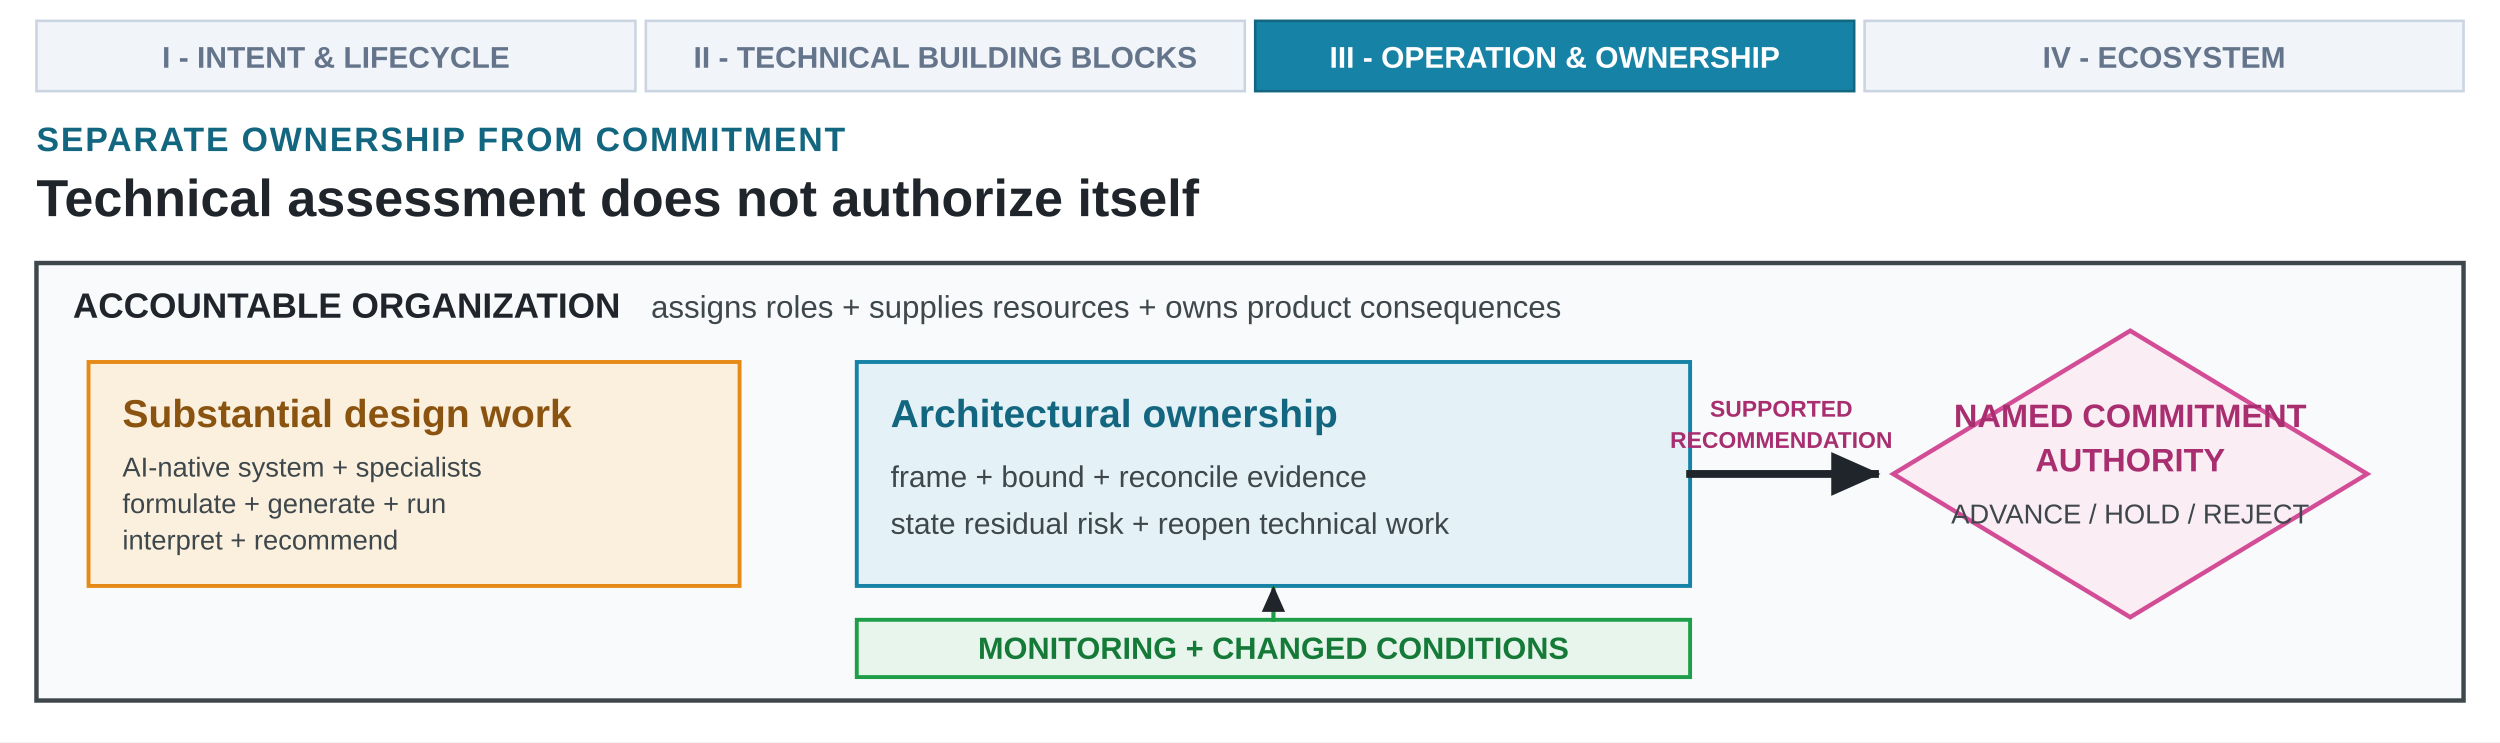
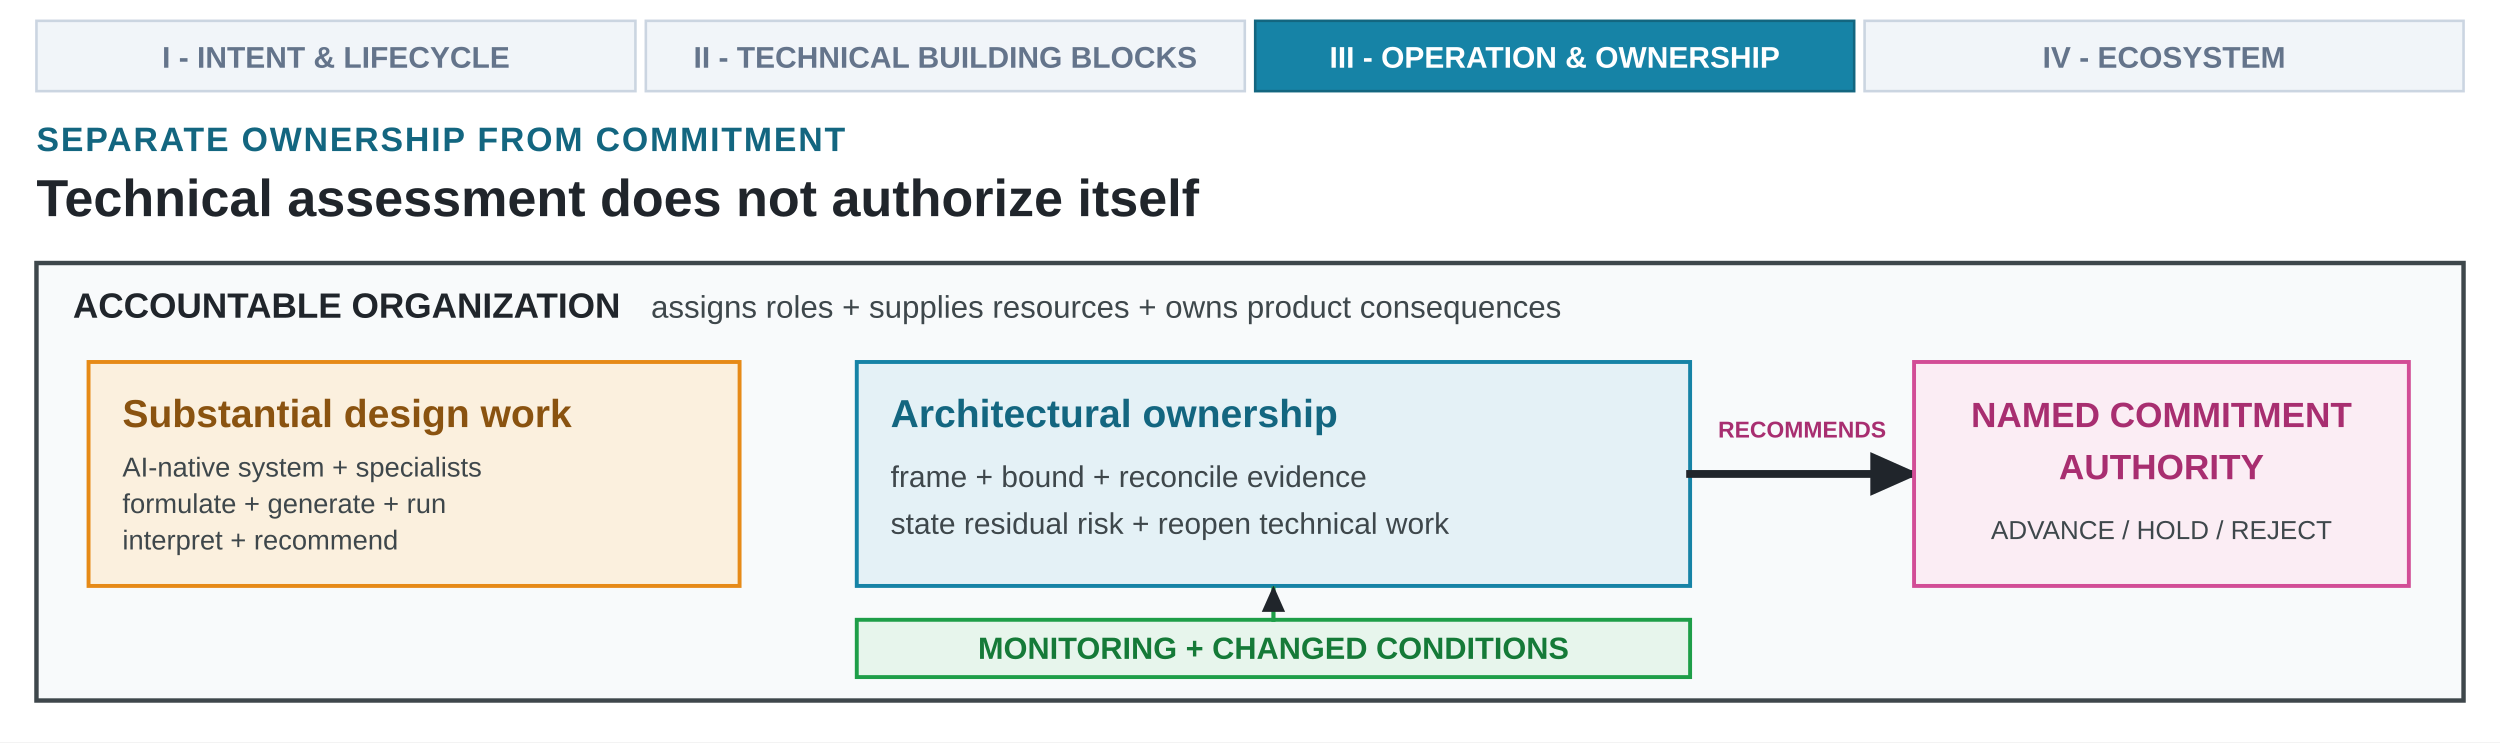
<svg xmlns="http://www.w3.org/2000/svg" viewBox="0 0 960 285" role="img" aria-labelledby="cover-title-11 cover-desc-11">
  <defs>
    <marker id="arrow-ink" viewBox="0 0 10 10" refX="8" refY="5" markerWidth="7" markerHeight="7" orient="auto">
      <path d="M 0 1 L 9 5 L 0 9 Z" fill="#20252B" />
    </marker>
  </defs>
  <rect x="0" y="0" width="960" height="285" fill="#FFFFFF" />
  <rect x="14.0" y="8" width="230.0" height="27" fill="#F1F5F9" stroke="#CBD5E1" stroke-width="1.0" />
  <text x="129.0" y="26" text-anchor="middle" font-family="Arial, Helvetica, sans-serif" font-size="11.5" font-weight="600" fill="#64748B">I - INTENT &amp; LIFECYCLE</text>
  <rect x="248.0" y="8" width="230.0" height="27" fill="#F1F5F9" stroke="#CBD5E1" stroke-width="1.0" />
  <text x="363.0" y="26" text-anchor="middle" font-family="Arial, Helvetica, sans-serif" font-size="11.5" font-weight="600" fill="#64748B">II - TECHNICAL BUILDING BLOCKS</text>
  <rect x="482.0" y="8" width="230.0" height="27" fill="#1683A6" stroke="#136680" stroke-width="1.0" />
  <text x="597.0" y="26" text-anchor="middle" font-family="Arial, Helvetica, sans-serif" font-size="11.5" font-weight="700" fill="#FFFFFF">III - OPERATION &amp; OWNERSHIP</text>
  <rect x="716.0" y="8" width="230.0" height="27" fill="#F1F5F9" stroke="#CBD5E1" stroke-width="1.0" />
  <text x="831.0" y="26" text-anchor="middle" font-family="Arial, Helvetica, sans-serif" font-size="11.5" font-weight="600" fill="#64748B">IV - ECOSYSTEM</text>
  <text x="14" y="58" text-anchor="start" font-family="Arial, Helvetica, sans-serif" font-size="13" font-weight="700" fill="#136680" letter-spacing="0.7">SEPARATE OWNERSHIP FROM COMMITMENT</text>
  <text x="14" y="83" text-anchor="start" font-family="Arial, Helvetica, sans-serif" font-size="20" font-weight="700" fill="#20252B">Technical assessment does not authorize itself</text>
  <rect x="14" y="101" width="932" height="168" fill="#F8FAFB" stroke="#3E474B" stroke-width="1.7" />
  <text x="28" y="122" text-anchor="start" font-family="Arial, Helvetica, sans-serif" font-size="13.5" font-weight="700" fill="#20252B">ACCOUNTABLE ORGANIZATION</text>
  <text x="250" y="122" text-anchor="start" font-family="Arial, Helvetica, sans-serif" font-size="12" font-weight="400" fill="#3E474B">assigns roles + supplies resources + owns product consequences</text>
  <rect x="34" y="139" width="250" height="86" fill="#FBF0DE" stroke="#E68A17" stroke-width="1.5" />
  <text x="47" y="164" text-anchor="start" font-family="Arial, Helvetica, sans-serif" font-size="15" font-weight="700" fill="#8A5310">Substantial design work</text>
  <text x="47" y="183" text-anchor="start" font-family="Arial, Helvetica, sans-serif" font-size="10.5" font-weight="400" fill="#3E474B">AI-native system + specialists</text>
  <text x="47" y="197" text-anchor="start" font-family="Arial, Helvetica, sans-serif" font-size="10.5" font-weight="400" fill="#3E474B">formulate + generate + run</text>
  <text x="47" y="211" text-anchor="start" font-family="Arial, Helvetica, sans-serif" font-size="10.5" font-weight="400" fill="#3E474B">interpret + recommend</text>
  <rect x="329" y="139" width="320" height="86" fill="#E4F1F6" stroke="#1683A6" stroke-width="1.5" />
  <text x="342" y="164" text-anchor="start" font-family="Arial, Helvetica, sans-serif" font-size="15" font-weight="700" fill="#136680">Architectural ownership</text>
  <text x="342" y="187" text-anchor="start" font-family="Arial, Helvetica, sans-serif" font-size="11.5" font-weight="400" fill="#3E474B">frame + bound + reconcile evidence</text>
  <text x="342" y="205" text-anchor="start" font-family="Arial, Helvetica, sans-serif" font-size="11.5" font-weight="400" fill="#3E474B">state residual risk + reopen technical work</text>
-   <path d="M 649 182 H 720" fill="none" stroke="#20252B" stroke-width="3.0" stroke-linecap="square" stroke-linejoin="miter" marker-end="url(#arrow-ink)" />
-   <polygon points="818,127 909,182 818,237 727,182" fill="#FBEDF4" stroke="#D24D96" stroke-width="1.7" />
-   <text x="818" y="164" text-anchor="middle" font-family="Arial, Helvetica, sans-serif" font-size="12.5" font-weight="700" fill="#A82E70">NAMED COMMITMENT</text>
-   <text x="818" y="181" text-anchor="middle" font-family="Arial, Helvetica, sans-serif" font-size="12.5" font-weight="700" fill="#A82E70">AUTHORITY</text>
-   <text x="818" y="201" text-anchor="middle" font-family="Arial, Helvetica, sans-serif" font-size="10.5" font-weight="400" fill="#3E474B">ADVANCE / HOLD / REJECT</text>
-   <text x="684" y="160" text-anchor="middle" font-family="Arial, Helvetica, sans-serif" font-size="8.8" font-weight="700" fill="#A82E70">SUPPORTED</text>
-   <text x="684" y="172" text-anchor="middle" font-family="Arial, Helvetica, sans-serif" font-size="8.8" font-weight="700" fill="#A82E70">RECOMMENDATION</text>
+   <path d="M 649 182 H 735" fill="none" stroke="#20252B" stroke-width="3.0" stroke-linecap="square" stroke-linejoin="miter" marker-end="url(#arrow-ink)" />
+   <rect x="735" y="139" width="190" height="86" fill="#FBEDF4" stroke="#D24D96" stroke-width="1.5" />
+   <text x="830" y="164" text-anchor="middle" font-family="Arial, Helvetica, sans-serif" font-size="13.5" font-weight="700" fill="#A82E70">NAMED COMMITMENT</text>
+   <text x="830" y="184" text-anchor="middle" font-family="Arial, Helvetica, sans-serif" font-size="13.5" font-weight="700" fill="#A82E70">AUTHORITY</text>
+   <text x="830" y="207" text-anchor="middle" font-family="Arial, Helvetica, sans-serif" font-size="10" font-weight="400" fill="#3E474B">ADVANCE / HOLD / REJECT</text>
+   <text x="692" y="168" text-anchor="middle" font-family="Arial, Helvetica, sans-serif" font-size="8.8" font-weight="700" fill="#A82E70">RECOMMENDS</text>
  <rect x="329" y="238" width="320" height="22" fill="#E7F5EC" stroke="#1E9E48" stroke-width="1.5" />
  <text x="489" y="253" text-anchor="middle" font-family="Arial, Helvetica, sans-serif" font-size="11.8" font-weight="700" fill="#157A38">MONITORING + CHANGED CONDITIONS</text>
  <path d="M 489 238 V 226" fill="none" stroke="#1E9E48" stroke-width="1.6" stroke-linecap="square" stroke-linejoin="miter" marker-end="url(#arrow-ink)" />
</svg>
